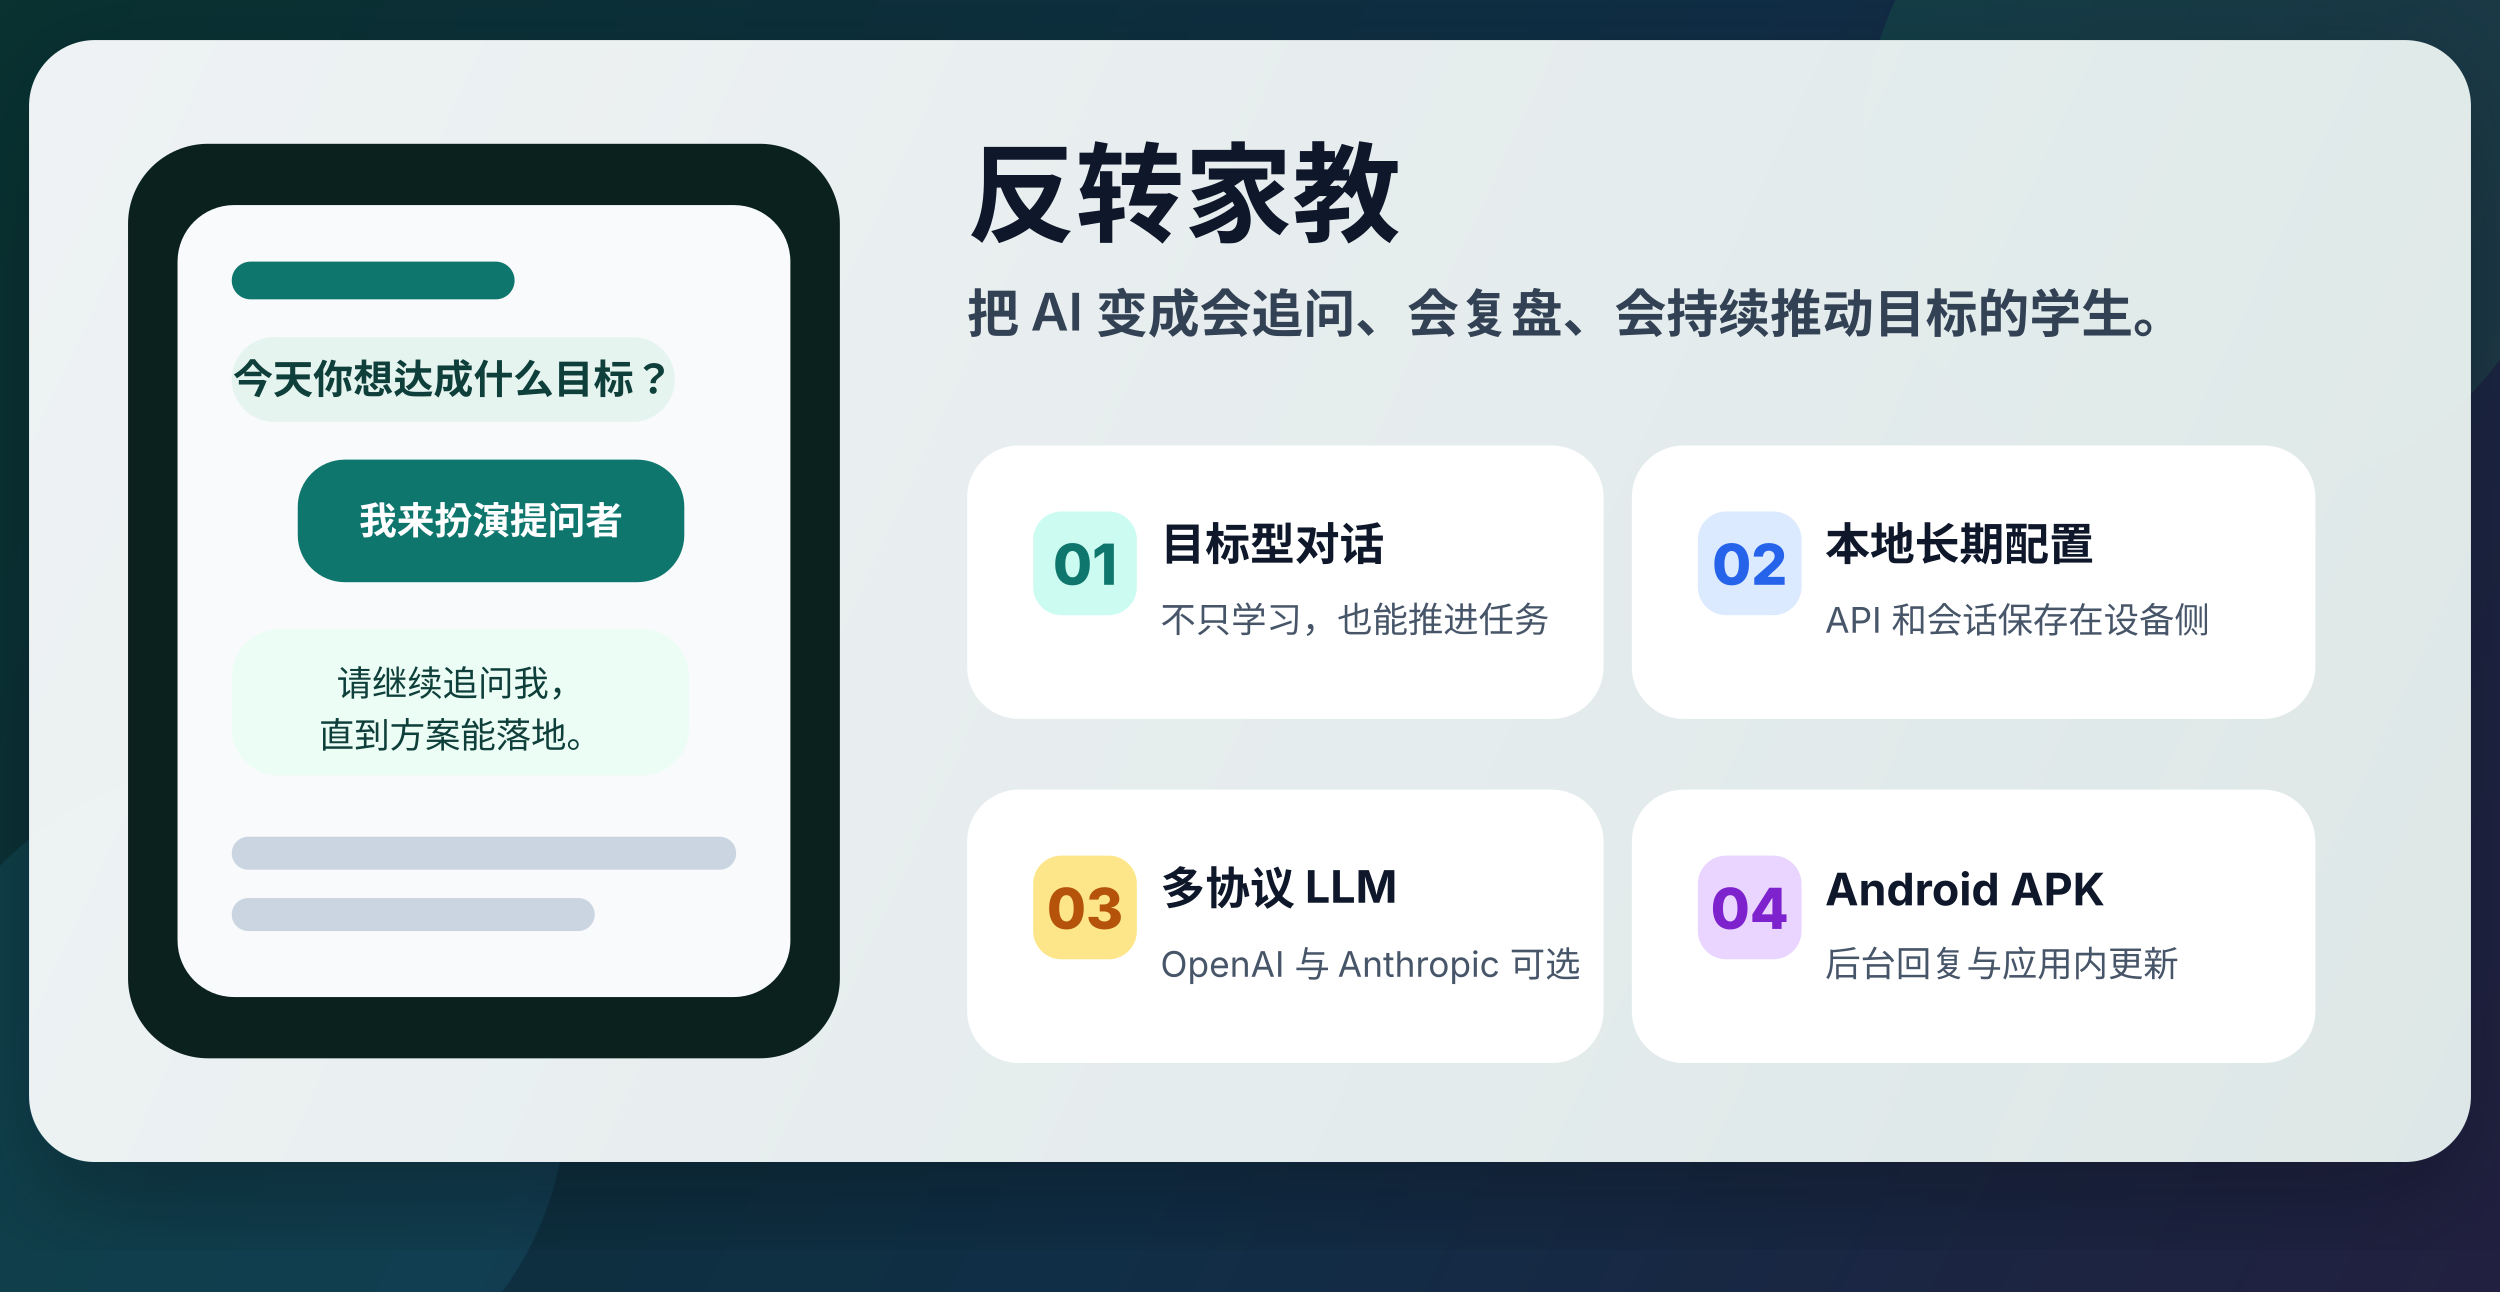
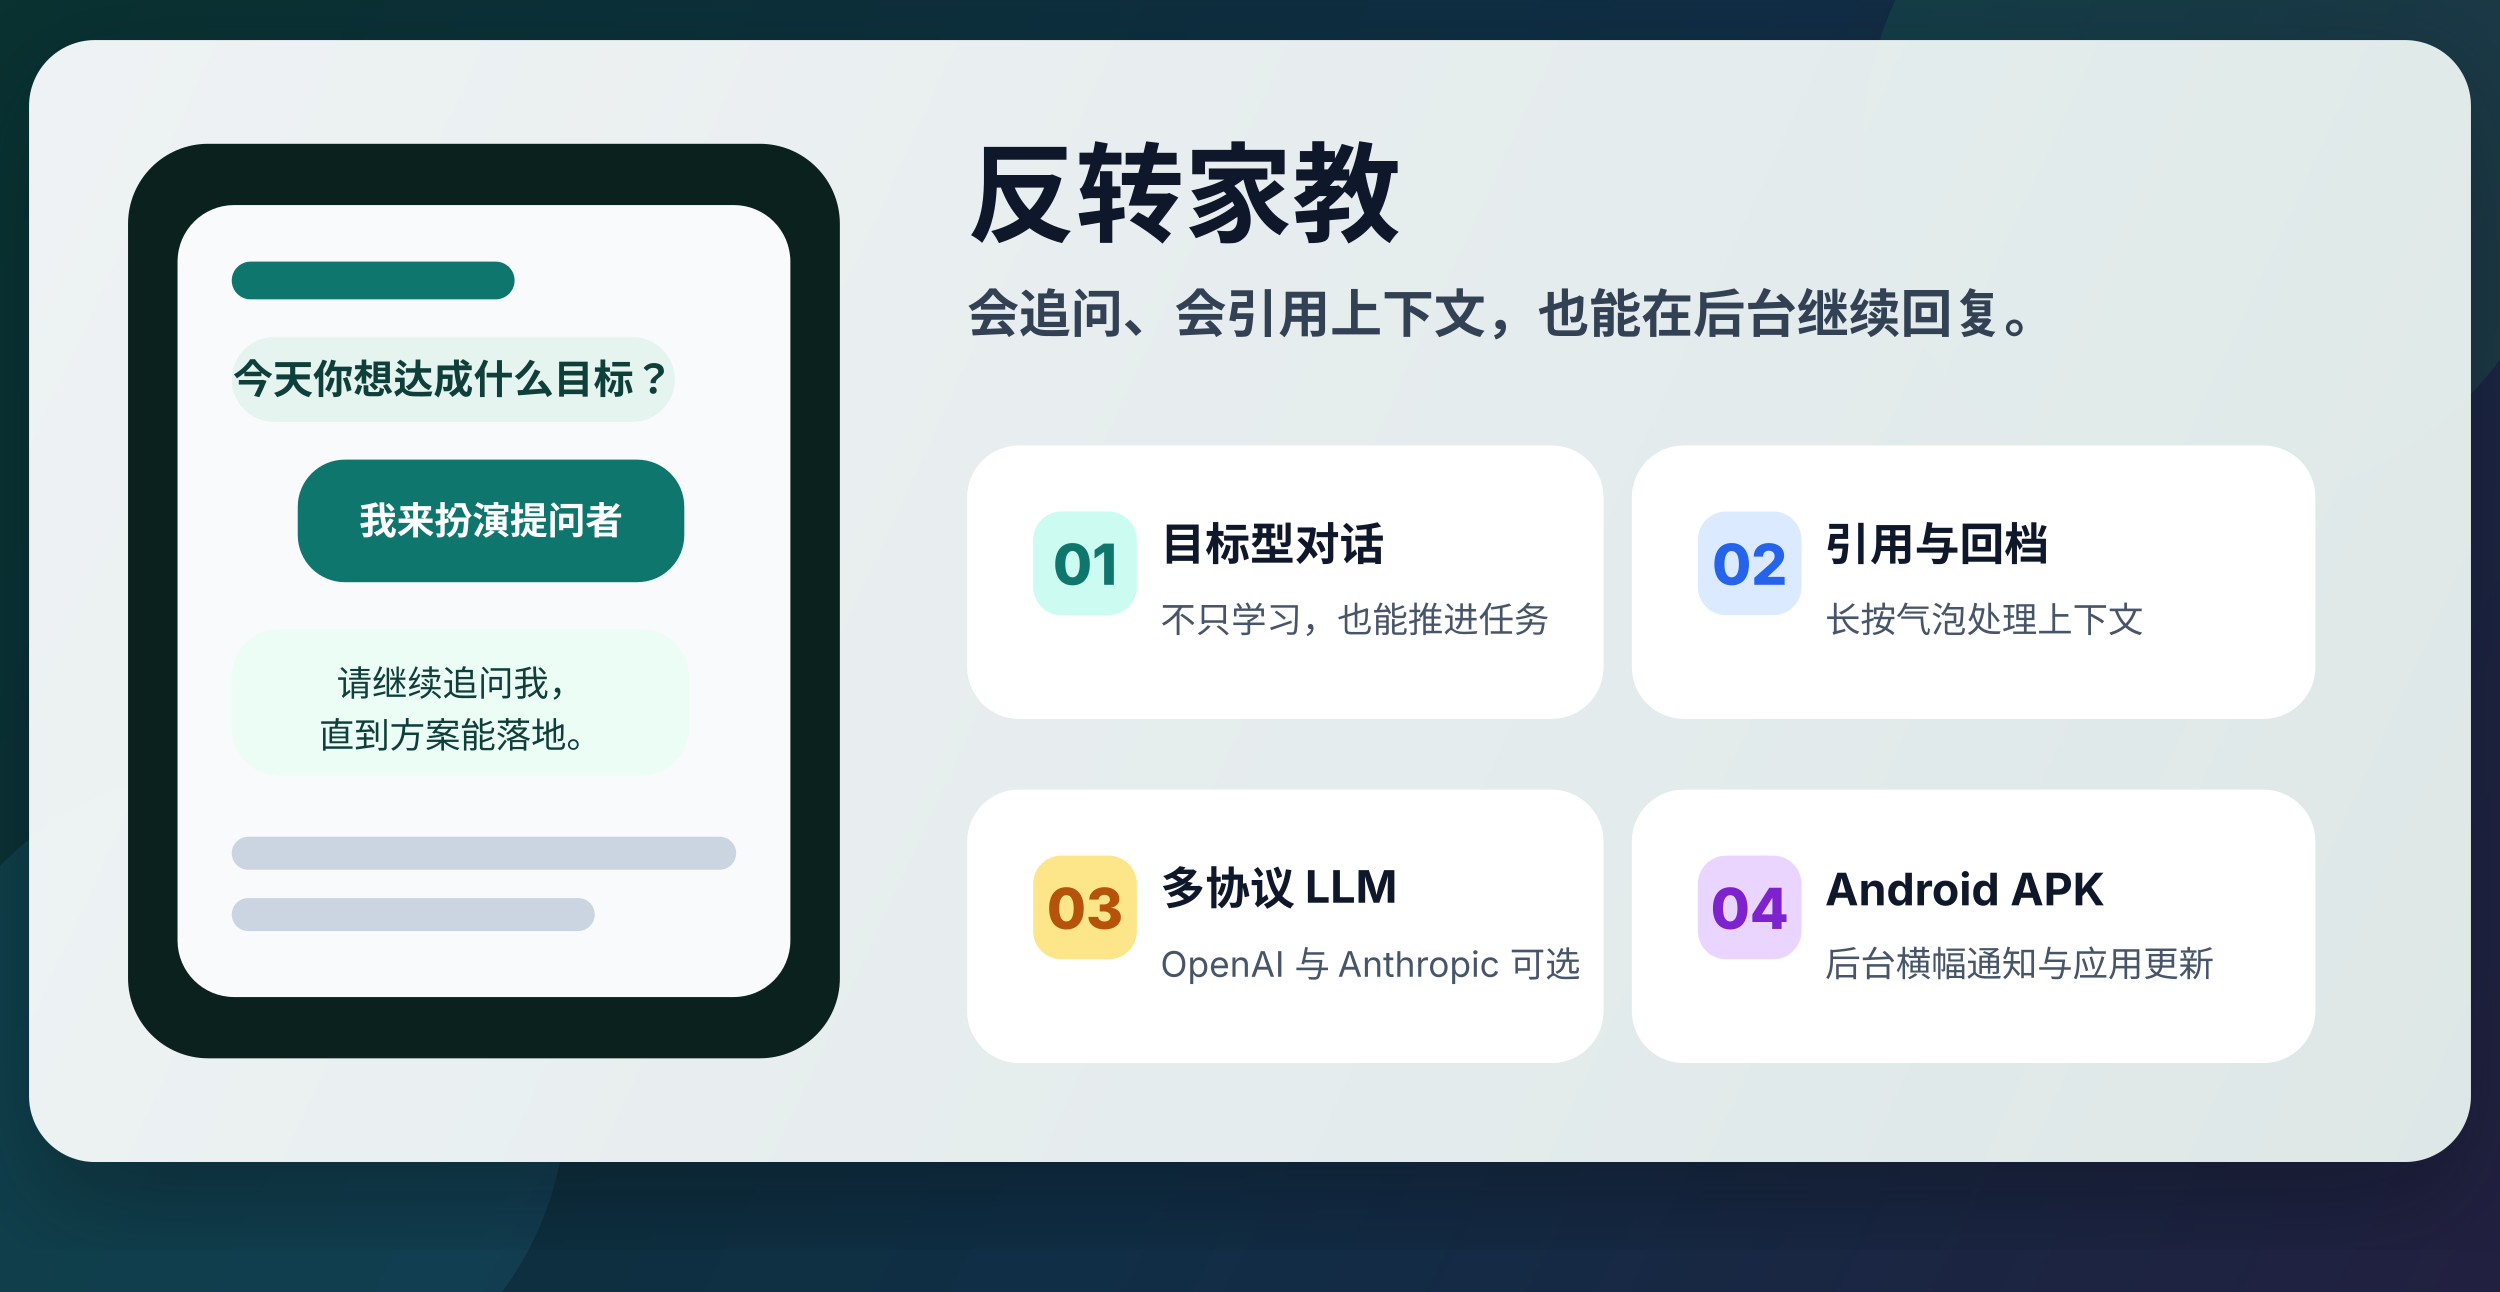
<svg xmlns="http://www.w3.org/2000/svg" width="1200" height="620" viewBox="70 55 1060 548" fill="none">
  <defs>
    <linearGradient id="bg" x1="0" y1="0" x2="1200" y2="620" gradientUnits="userSpaceOnUse">
      <stop stop-color="#08332E" />
      <stop offset="0.55" stop-color="#102E46" />
      <stop offset="1" stop-color="#241E3F" />
    </linearGradient>
    <linearGradient id="panel" x1="98" y1="88" x2="1100" y2="552" gradientUnits="userSpaceOnUse">
      <stop stop-color="#F8FAFC" stop-opacity="0.96" />
      <stop offset="1" stop-color="#EAF4F1" stop-opacity="0.94" />
    </linearGradient>
    <filter id="shadow" x="35" y="31" width="1130" height="554" filterUnits="userSpaceOnUse" color-interpolation-filters="sRGB">
      <feFlood flood-opacity="0" result="BackgroundImageFix" />
      <feColorMatrix in="SourceAlpha" type="matrix" values="0 0 0 0 0 0 0 0 0 0 0 0 0 0 0 0 0 0 127 0" result="hardAlpha" />
      <feOffset dy="18" />
      <feGaussianBlur stdDeviation="28" />
      <feComposite in2="hardAlpha" operator="out" />
      <feColorMatrix type="matrix" values="0 0 0 0 0.01 0 0 0 0 0.03 0 0 0 0 0.05 0 0 0 0.34 0" />
      <feBlend mode="normal" in2="BackgroundImageFix" result="effect1_dropShadow_1_2" />
      <feBlend mode="normal" in="SourceGraphic" in2="effect1_dropShadow_1_2" result="shape" />
    </filter>
  </defs>
  <rect width="1200" height="620" rx="34" fill="url(#bg)" />
  <circle cx="1010" cy="118" r="150" fill="#22C55E" opacity="0.12" />
  <circle cx="170" cy="520" r="140" fill="#38BDF8" opacity="0.10" />
  <g filter="url(#shadow)">
    <rect x="82" y="72" width="1036" height="476" rx="28" fill="url(#panel)" />
  </g>
  <rect x="124" y="116" width="302" height="388" rx="34" fill="#0B211E" />
  <rect x="145" y="142" width="260" height="336" rx="24" fill="#F8FAFC" />
  <rect x="168" y="166" width="120" height="16" rx="8" fill="#0F766E" />
  <rect x="168" y="198" width="188" height="36" rx="18" fill="#E6F4F0" />
  <text x="262" y="216" text-anchor="middle" dominant-baseline="middle" fill="#0F3F3A" font-family="Inter, Segoe UI, Arial, sans-serif" font-size="17" font-weight="700">今天你想达成什么目标？</text>
  <rect x="196" y="250" width="164" height="52" rx="20" fill="#0F766E" />
  <text x="278" y="276" text-anchor="middle" dominant-baseline="middle" fill="#FFFFFF" font-family="Inter, Segoe UI, Arial, sans-serif" font-size="16" font-weight="650">我来扮演提问者</text>
  <rect x="168" y="322" width="194" height="62" rx="20" fill="#ECFDF5" />
  <text x="265" y="345" text-anchor="middle" dominant-baseline="middle" fill="#0F3F3A" font-family="Inter, Segoe UI, Arial, sans-serif" font-size="15">请继续追问我，</text>
  <text x="265" y="367" text-anchor="middle" dominant-baseline="middle" fill="#0F3F3A" font-family="Inter, Segoe UI, Arial, sans-serif" font-size="15">直到方案能落地。</text>
  <rect x="168" y="410" width="214" height="14" rx="7" fill="#CBD5E1" />
  <rect x="168" y="436" width="154" height="14" rx="7" fill="#CBD5E1" />
  <text x="480" y="154" fill="#0F172A" font-family="Inter, Segoe UI, Arial, sans-serif" font-size="46" font-weight="800">反转家教</text>
-   <text x="480" y="196" fill="#334155" font-family="Inter, Segoe UI, Arial, sans-serif" font-size="22" font-weight="600">把 AI 变成会追问、会复盘、会持续推动目标的学生。</text>
+   <text x="480" y="196" fill="#334155" font-family="Inter, Segoe UI, Arial, sans-serif" font-size="22" font-weight="600">会追问、会引用上下文，也能在后台继续回复。</text>
  <rect x="480" y="244" width="270" height="116" rx="22" fill="#FFFFFF" />
  <rect x="508" y="272" width="44" height="44" rx="12" fill="#CCFBF1" />
  <text x="530" y="294" text-anchor="middle" dominant-baseline="middle" fill="#0F766E" font-family="Inter, Segoe UI, Arial, sans-serif" font-size="24" font-weight="800">01</text>
  <text x="562" y="286" dominant-baseline="middle" fill="#0F172A" font-family="Inter, Segoe UI, Arial, sans-serif" font-size="19" font-weight="750">目标型对话</text>
  <text x="562" y="318" dominant-baseline="middle" fill="#475569" font-family="Inter, Segoe UI, Arial, sans-serif" font-size="15">不只学习，也能推进任务</text>
  <rect x="762" y="244" width="290" height="116" rx="22" fill="#FFFFFF" />
  <rect x="790" y="272" width="44" height="44" rx="12" fill="#DBEAFE" />
  <text x="812" y="294" text-anchor="middle" dominant-baseline="middle" fill="#2563EB" font-family="Inter, Segoe UI, Arial, sans-serif" font-size="24" font-weight="800">02</text>
-   <text x="844" y="286" dominant-baseline="middle" fill="#0F172A" font-family="Inter, Segoe UI, Arial, sans-serif" font-size="19" font-weight="750">本地长期配置</text>
-   <text x="844" y="318" dominant-baseline="middle" fill="#475569" font-family="Inter, Segoe UI, Arial, sans-serif" font-size="15">API 和会话保存在设备侧</text>
+   <text x="844" y="286" dominant-baseline="middle" fill="#0F172A" font-family="Inter, Segoe UI, Arial, sans-serif" font-size="19" font-weight="750">引用与回档</text>
+   <text x="844" y="318" dominant-baseline="middle" fill="#475569" font-family="Inter, Segoe UI, Arial, sans-serif" font-size="15">长按气泡处理上下文</text>
  <rect x="480" y="390" width="270" height="116" rx="22" fill="#FFFFFF" />
  <rect x="508" y="418" width="44" height="44" rx="12" fill="#FDE68A" />
  <text x="530" y="440" text-anchor="middle" dominant-baseline="middle" fill="#B45309" font-family="Inter, Segoe UI, Arial, sans-serif" font-size="24" font-weight="800">03</text>
  <text x="562" y="432" dominant-baseline="middle" fill="#0F172A" font-family="Inter, Segoe UI, Arial, sans-serif" font-size="19" font-weight="750">多协议 LLM</text>
  <text x="562" y="464" dominant-baseline="middle" fill="#475569" font-family="Inter, Segoe UI, Arial, sans-serif" font-size="15">OpenAI 与 Anthropic 可选</text>
  <rect x="762" y="390" width="290" height="116" rx="22" fill="#FFFFFF" />
  <rect x="790" y="418" width="44" height="44" rx="12" fill="#E9D5FF" />
  <text x="812" y="440" text-anchor="middle" dominant-baseline="middle" fill="#7E22CE" font-family="Inter, Segoe UI, Arial, sans-serif" font-size="24" font-weight="800">04</text>
  <text x="844" y="432" dominant-baseline="middle" fill="#0F172A" font-family="Inter, Segoe UI, Arial, sans-serif" font-size="19" font-weight="750">Android APK</text>
-   <text x="844" y="464" dominant-baseline="middle" fill="#475569" font-family="Inter, Segoe UI, Arial, sans-serif" font-size="15">后台回复与应用内更新</text>
+   <text x="844" y="464" dominant-baseline="middle" fill="#475569" font-family="Inter, Segoe UI, Arial, sans-serif" font-size="15">后台横幅通知与应用更新</text>
</svg>
